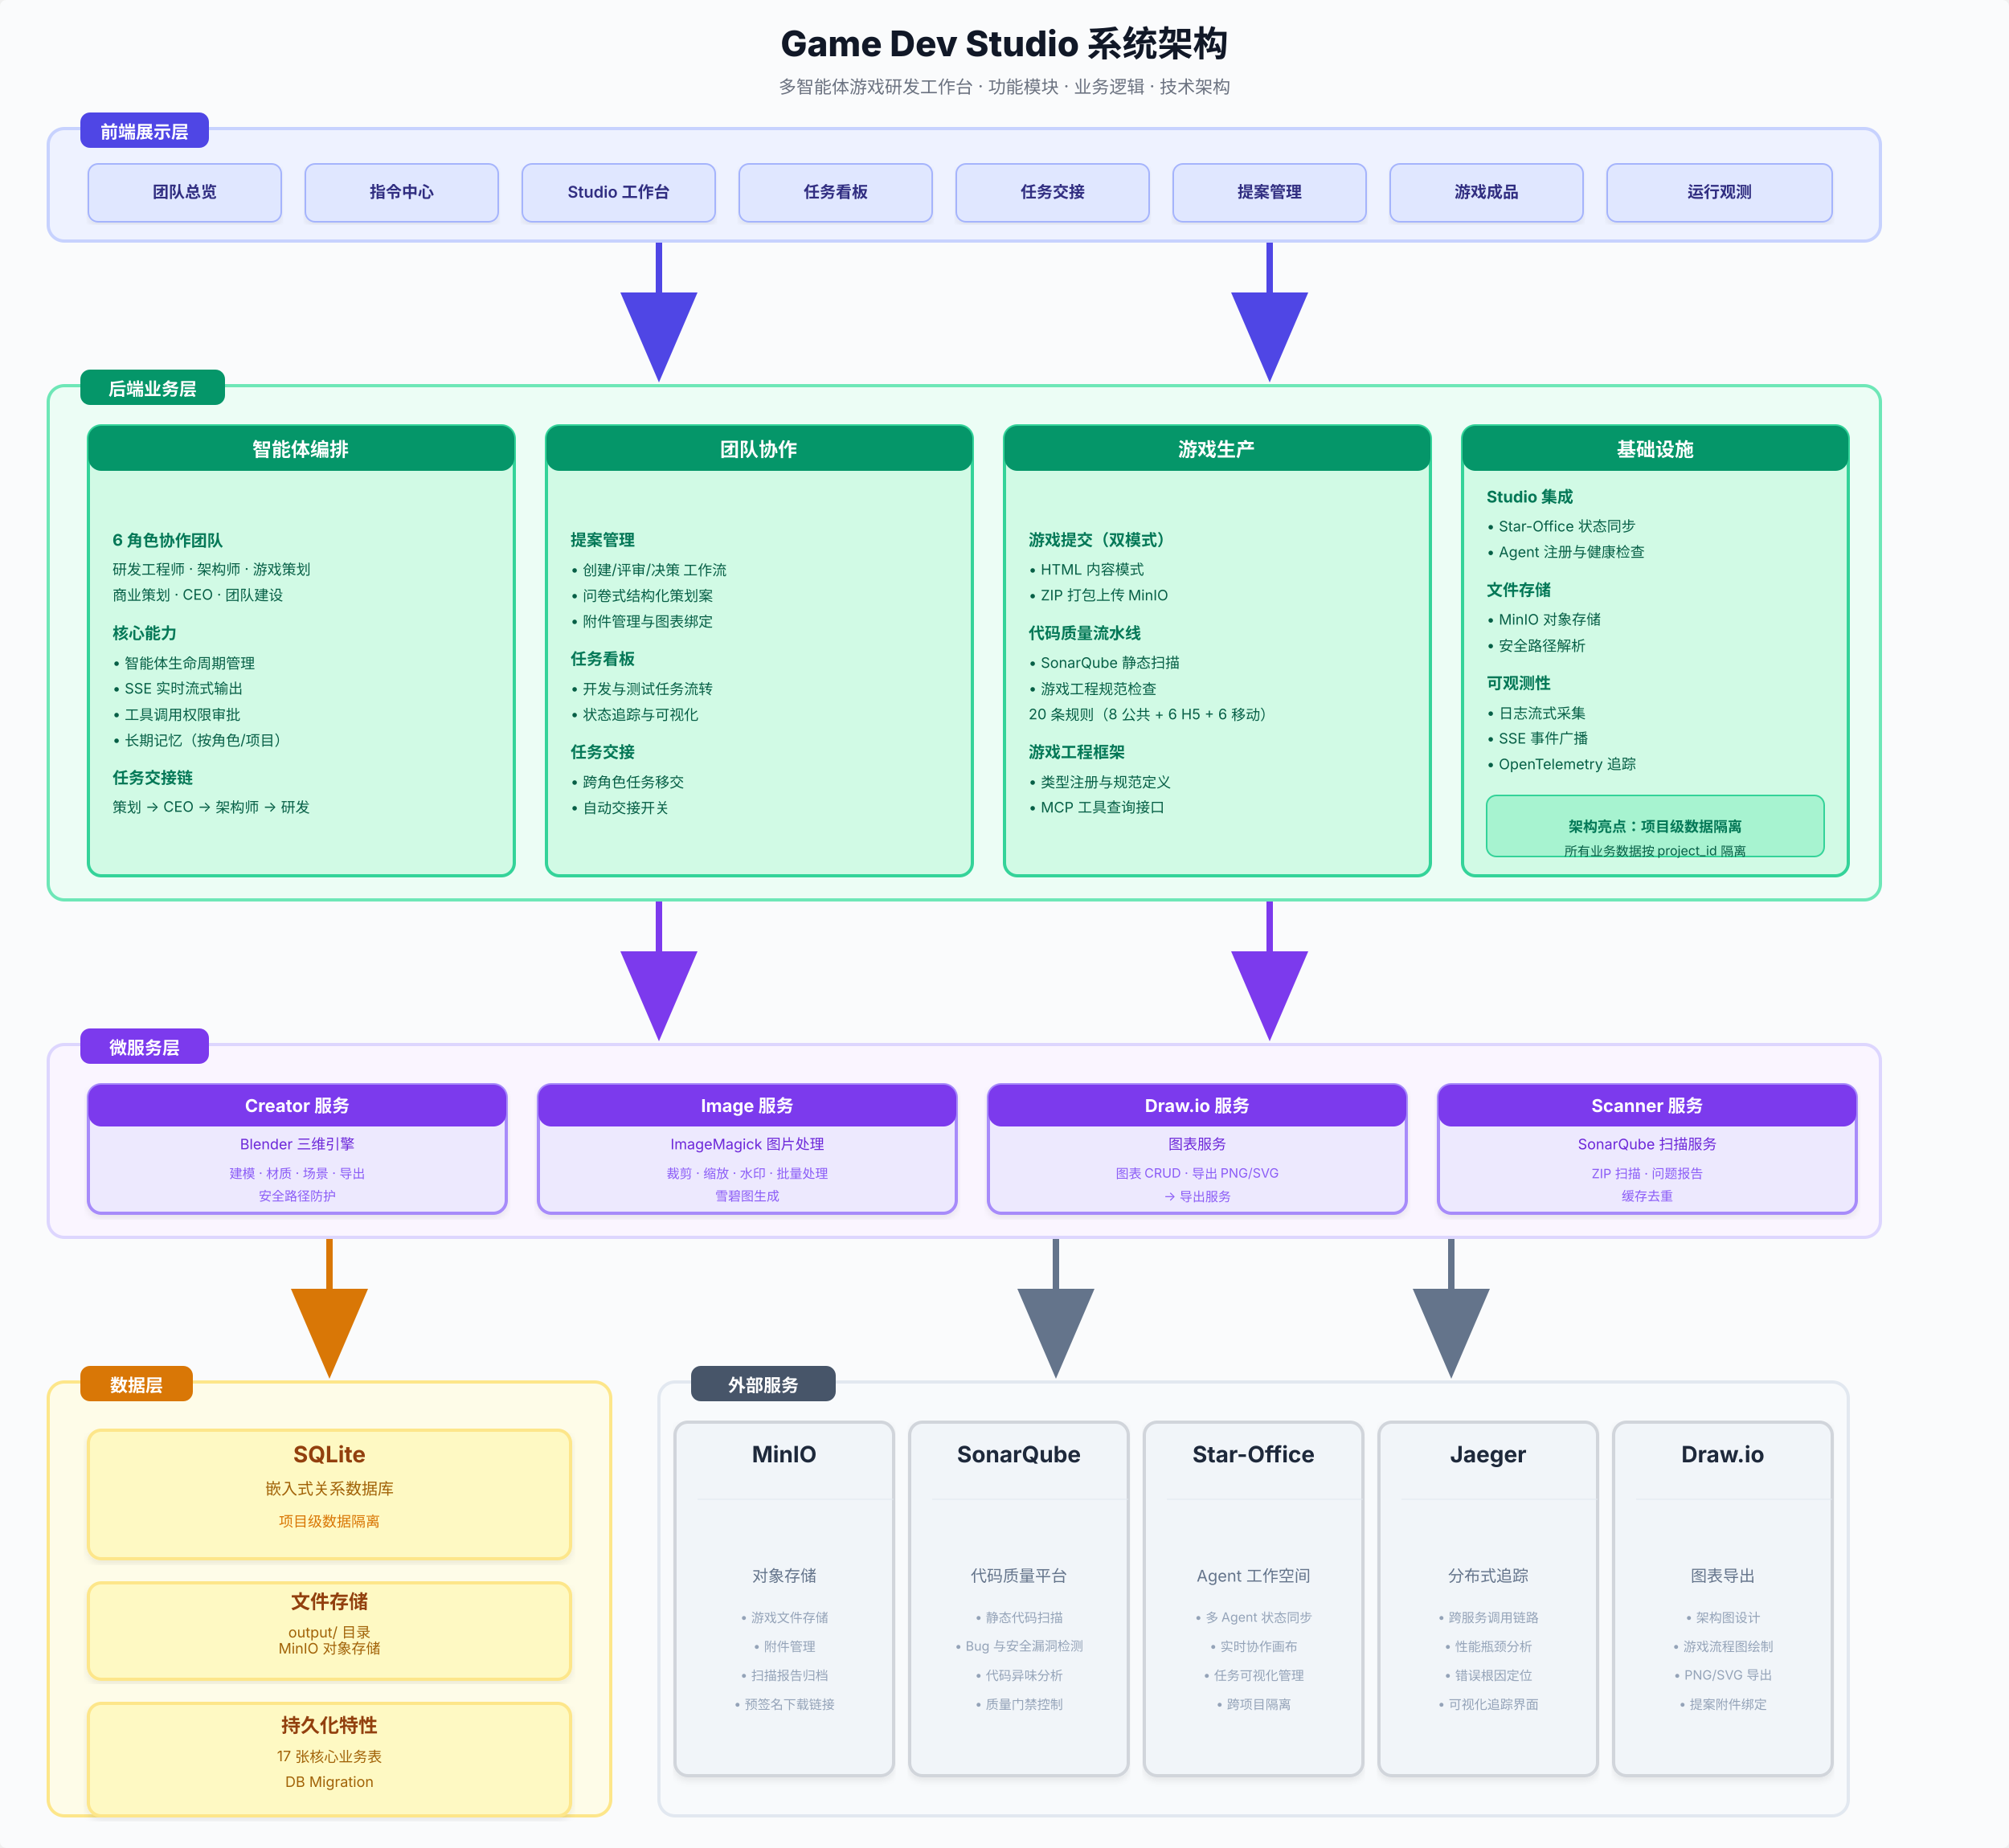
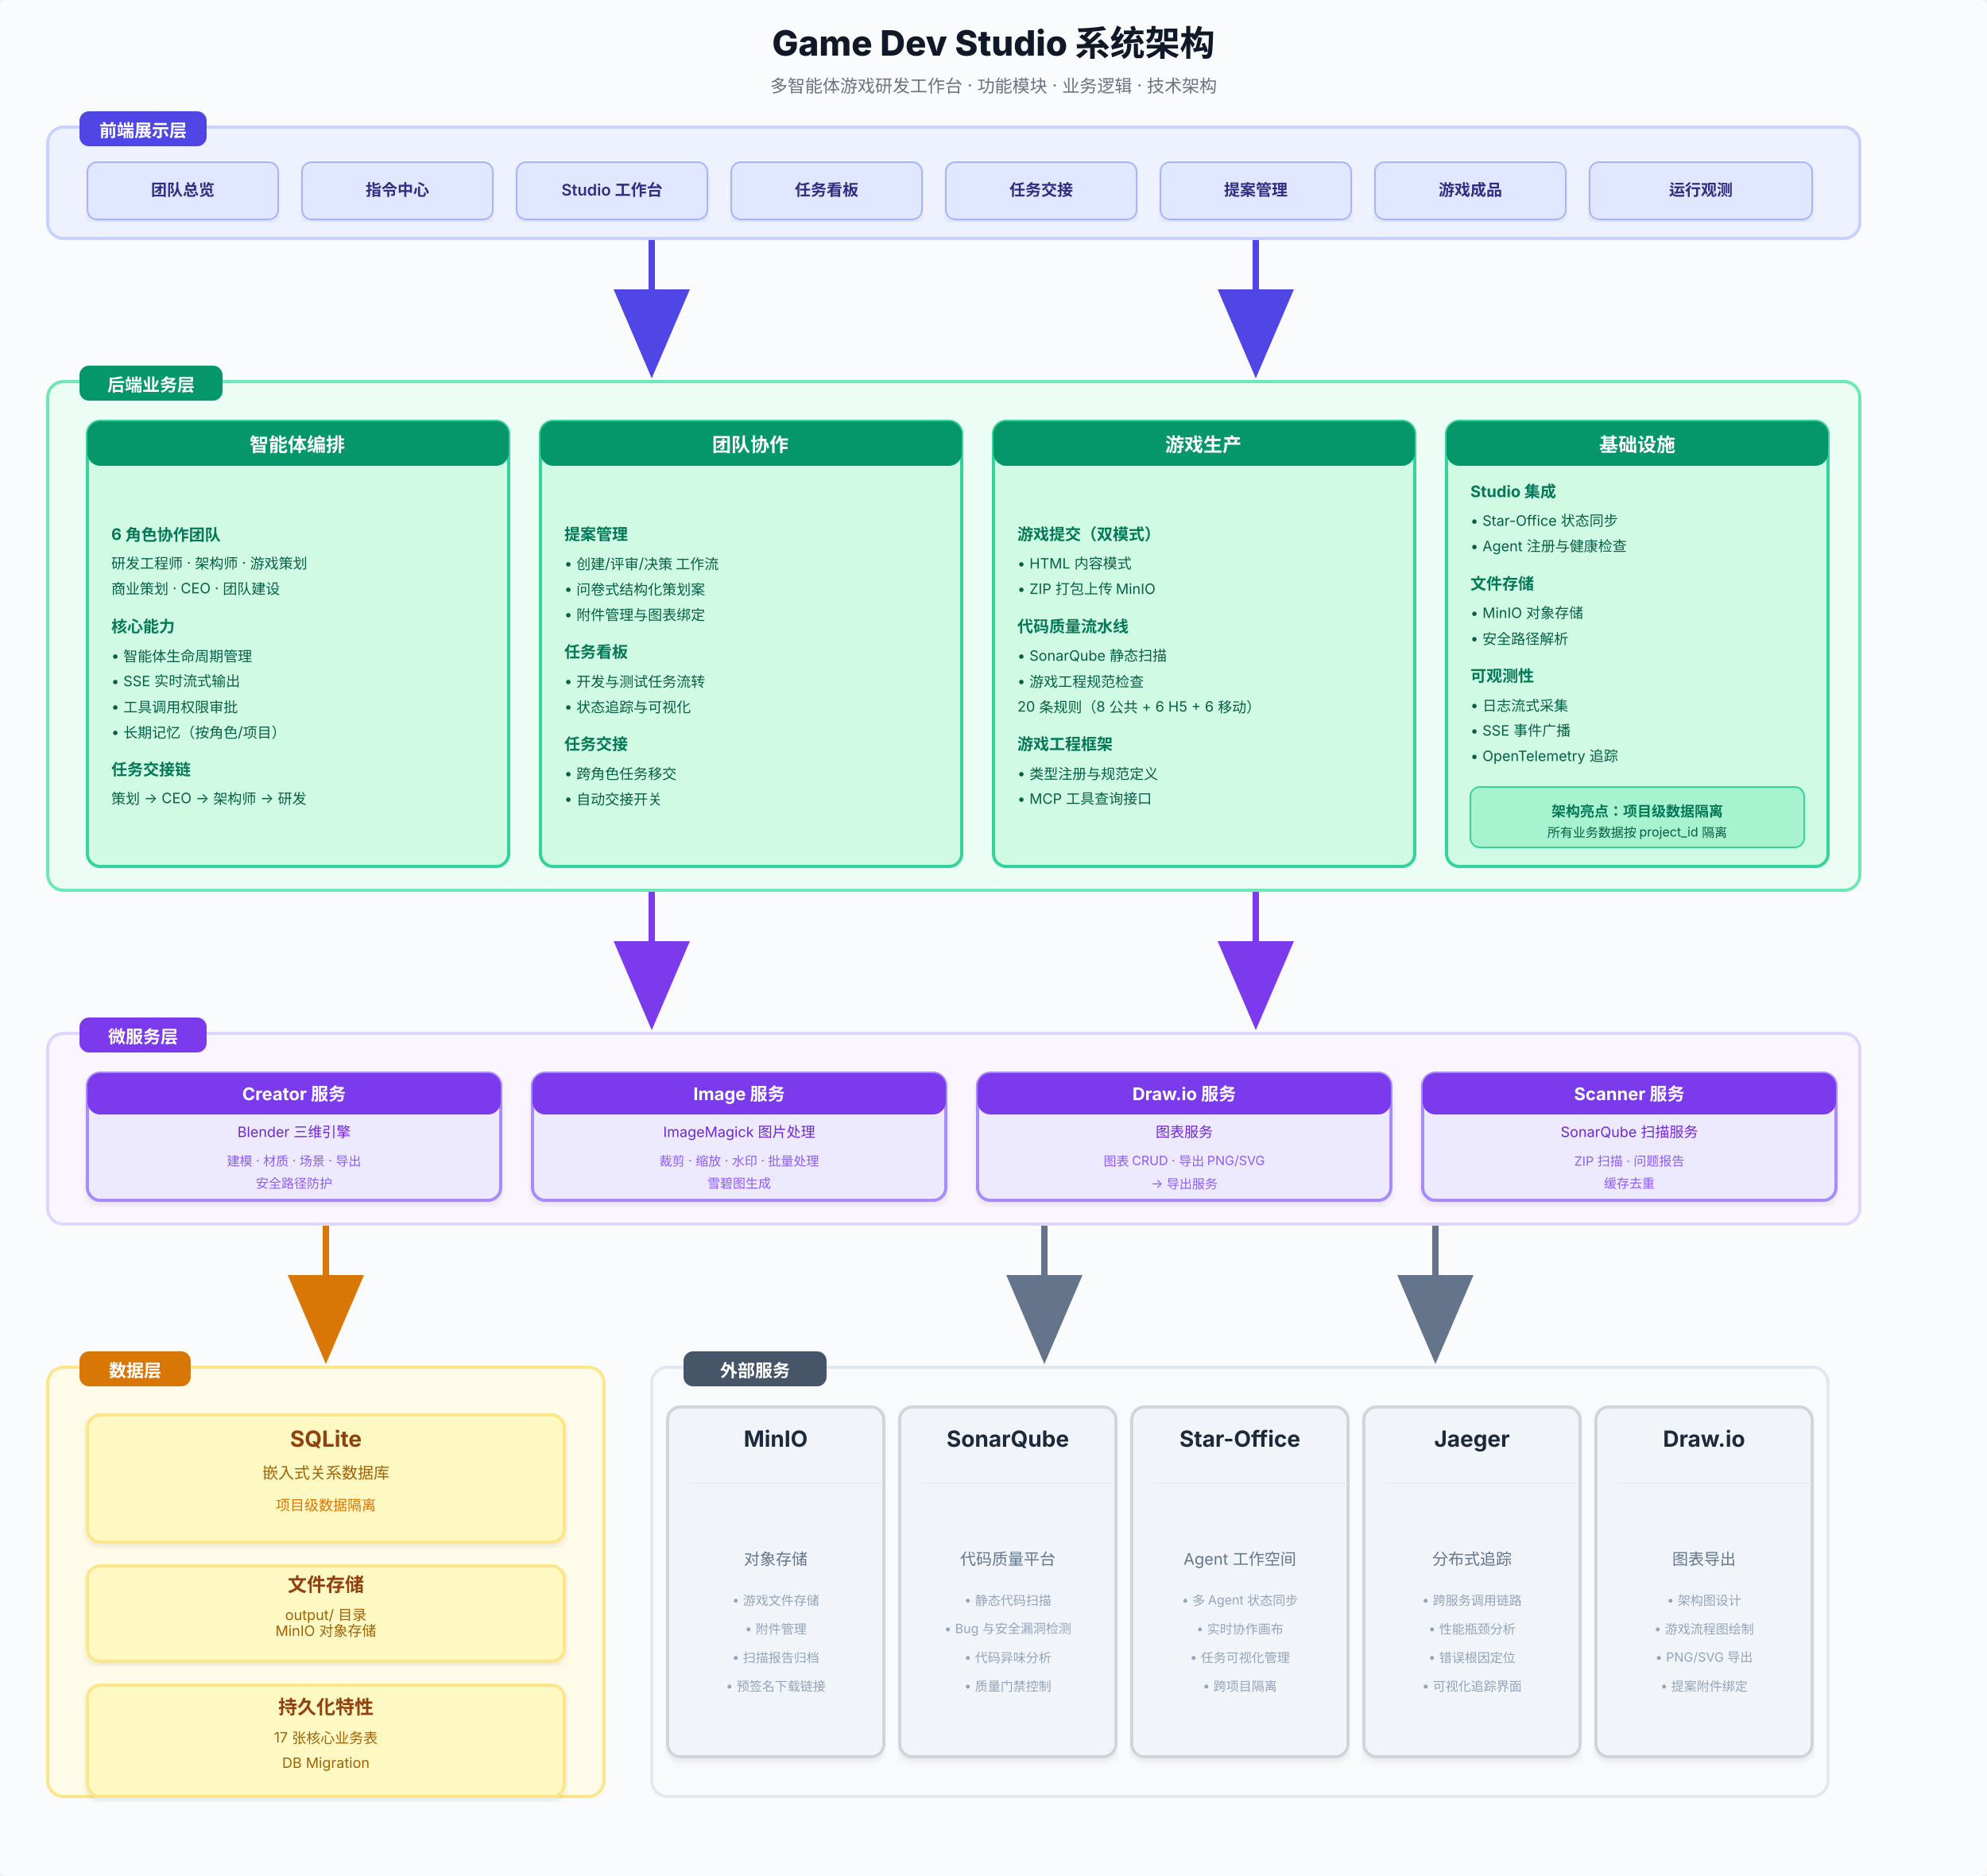
- <svg xmlns="http://www.w3.org/2000/svg" viewBox="0 0 1250 1150" font-family="'Inter', 'PingFang SC', 'Microsoft YaHei', Arial, sans-serif">
+ <svg xmlns="http://www.w3.org/2000/svg" viewBox="0 0 1250 1180" font-family="'Inter', 'PingFang SC', 'Microsoft YaHei', Arial, sans-serif">
  <defs>
    <marker id="aB" markerWidth="14" markerHeight="12" refX="12" refY="6" orient="auto">
      <path d="M0,0 L14,6 L0,12 Z" fill="#4F46E5" />
    </marker>
    <marker id="aP" markerWidth="14" markerHeight="12" refX="12" refY="6" orient="auto">
      <path d="M0,0 L14,6 L0,12 Z" fill="#7C3AED" />
    </marker>
    <marker id="aO" markerWidth="14" markerHeight="12" refX="12" refY="6" orient="auto">
      <path d="M0,0 L14,6 L0,12 Z" fill="#D97706" />
    </marker>
    <marker id="aG" markerWidth="14" markerHeight="12" refX="12" refY="6" orient="auto">
      <path d="M0,0 L14,6 L0,12 Z" fill="#64748B" />
    </marker>
    <filter id="sh" x="-1%" y="-1%" width="102%" height="106%">
      <feDropShadow dx="0" dy="2" stdDeviation="2" flood-opacity="0.08" />
    </filter>
  </defs>
-   <rect width="1250" height="1150" fill="#FAFBFC" rx="4" />
+   <rect width="1250" height="1180" fill="#FAFBFC" rx="4" />
  <text x="625" y="35" text-anchor="middle" font-size="22" font-weight="800" fill="#111827">Game Dev Studio 系统架构</text>
  <text x="625" y="58" text-anchor="middle" font-size="11" fill="#6B7280">多智能体游戏研发工作台 · 功能模块 · 业务逻辑 · 技术架构</text>
  <line x1="410" y1="150" x2="410" y2="230" stroke="#4F46E5" stroke-width="4" marker-end="url(#aB)" />
  <line x1="790" y1="150" x2="790" y2="230" stroke="#4F46E5" stroke-width="4" marker-end="url(#aB)" />
  <g transform="translate(30, 80)">
    <rect x="0" y="0" width="1140" height="70" rx="10" fill="#EEF2FF" stroke="#C7D2FE" stroke-width="2" />
    <rect x="20" y="-10" width="80" height="22" rx="6" fill="#4F46E5" />
    <text x="60" y="6" text-anchor="middle" font-size="11" font-weight="700" fill="#FFF">前端展示层</text>
    <rect x="25" y="22" width="120" height="36" rx="6" fill="#E0E7FF" stroke="#A5B4FC" stroke-width="1" filter="url(#sh)" />
    <text x="85" y="43" text-anchor="middle" font-size="10" font-weight="600" fill="#312E81">团队总览</text>
    <rect x="160" y="22" width="120" height="36" rx="6" fill="#E0E7FF" stroke="#A5B4FC" stroke-width="1" filter="url(#sh)" />
    <text x="220" y="43" text-anchor="middle" font-size="10" font-weight="600" fill="#312E81">指令中心</text>
    <rect x="295" y="22" width="120" height="36" rx="6" fill="#E0E7FF" stroke="#A5B4FC" stroke-width="1" filter="url(#sh)" />
    <text x="355" y="43" text-anchor="middle" font-size="10" font-weight="600" fill="#312E81">Studio 工作台</text>
    <rect x="430" y="22" width="120" height="36" rx="6" fill="#E0E7FF" stroke="#A5B4FC" stroke-width="1" filter="url(#sh)" />
    <text x="490" y="43" text-anchor="middle" font-size="10" font-weight="600" fill="#312E81">任务看板</text>
    <rect x="565" y="22" width="120" height="36" rx="6" fill="#E0E7FF" stroke="#A5B4FC" stroke-width="1" filter="url(#sh)" />
    <text x="625" y="43" text-anchor="middle" font-size="10" font-weight="600" fill="#312E81">任务交接</text>
    <rect x="700" y="22" width="120" height="36" rx="6" fill="#E0E7FF" stroke="#A5B4FC" stroke-width="1" filter="url(#sh)" />
    <text x="760" y="43" text-anchor="middle" font-size="10" font-weight="600" fill="#312E81">提案管理</text>
    <rect x="835" y="22" width="120" height="36" rx="6" fill="#E0E7FF" stroke="#A5B4FC" stroke-width="1" filter="url(#sh)" />
    <text x="895" y="43" text-anchor="middle" font-size="10" font-weight="600" fill="#312E81">游戏成品</text>
    <rect x="970" y="22" width="140" height="36" rx="6" fill="#E0E7FF" stroke="#A5B4FC" stroke-width="1" filter="url(#sh)" />
    <text x="1040" y="43" text-anchor="middle" font-size="10" font-weight="600" fill="#312E81">运行观测</text>
  </g>
  <line x1="410" y1="560" x2="410" y2="640" stroke="#7C3AED" stroke-width="4" marker-end="url(#aP)" />
  <line x1="790" y1="560" x2="790" y2="640" stroke="#7C3AED" stroke-width="4" marker-end="url(#aP)" />
  <g transform="translate(30, 240)">
    <rect x="0" y="0" width="1140" height="320" rx="10" fill="#ECFDF5" stroke="#6EE7B7" stroke-width="2" />
    <rect x="20" y="-10" width="90" height="22" rx="6" fill="#059669" />
    <text x="65" y="6" text-anchor="middle" font-size="11" font-weight="700" fill="#FFF">后端业务层</text>
    <rect x="25" y="25" width="265" height="280" rx="8" fill="#D1FAE5" stroke="#34D399" stroke-width="2" />
    <rect x="25" y="25" width="265" height="28" rx="8" fill="#059669" />
    <text x="157" y="44" text-anchor="middle" font-size="12" font-weight="700" fill="#FFF">智能体编排</text>
    <text x="40" y="99.6" font-size="10" font-weight="700" fill="#047857">6 角色协作团队</text>
    <text x="40" y="117.6" font-size="9" fill="#065F46">研发工程师 · 架构师 · 游戏策划</text>
    <text x="40" y="133.6" font-size="9" fill="#065F46">商业策划 · CEO · 团队建设</text>
    <text x="40" y="157.6" font-size="10" font-weight="700" fill="#047857">核心能力</text>
    <text x="40" y="175.6" font-size="9" fill="#065F46">• 智能体生命周期管理</text>
    <text x="40" y="191.6" font-size="9" fill="#065F46">• SSE 实时流式输出</text>
    <text x="40" y="207.6" font-size="9" fill="#065F46">• 工具调用权限审批</text>
    <text x="40" y="223.6" font-size="9" fill="#065F46">• 长期记忆（按角色/项目）</text>
    <text x="40" y="247.6" font-size="10" font-weight="700" fill="#047857">任务交接链</text>
    <text x="40" y="265.6" font-size="9" fill="#065F46">策划 → CEO → 架构师 → 研发</text>
    <rect x="310" y="25" width="265" height="280" rx="8" fill="#D1FAE5" stroke="#34D399" stroke-width="2" />
    <rect x="310" y="25" width="265" height="28" rx="8" fill="#059669" />
    <text x="442" y="44" text-anchor="middle" font-size="12" font-weight="700" fill="#FFF">团队协作</text>
    <text x="325" y="99.6" font-size="10" font-weight="700" fill="#047857">提案管理</text>
    <text x="325" y="117.6" font-size="9" fill="#065F46">• 创建/评审/决策 工作流</text>
    <text x="325" y="133.6" font-size="9" fill="#065F46">• 问卷式结构化策划案</text>
    <text x="325" y="149.6" font-size="9" fill="#065F46">• 附件管理与图表绑定</text>
    <text x="325" y="173.6" font-size="10" font-weight="700" fill="#047857">任务看板</text>
    <text x="325" y="191.6" font-size="9" fill="#065F46">• 开发与测试任务流转</text>
    <text x="325" y="207.6" font-size="9" fill="#065F46">• 状态追踪与可视化</text>
    <text x="325" y="231.6" font-size="10" font-weight="700" fill="#047857">任务交接</text>
    <text x="325" y="249.6" font-size="9" fill="#065F46">• 跨角色任务移交</text>
    <text x="325" y="265.6" font-size="9" fill="#065F46">• 自动交接开关</text>
    <rect x="595" y="25" width="265" height="280" rx="8" fill="#D1FAE5" stroke="#34D399" stroke-width="2" />
    <rect x="595" y="25" width="265" height="28" rx="8" fill="#059669" />
    <text x="727" y="44" text-anchor="middle" font-size="12" font-weight="700" fill="#FFF">游戏生产</text>
    <text x="610" y="99.6" font-size="10" font-weight="700" fill="#047857">游戏提交（双模式）</text>
    <text x="610" y="117.6" font-size="9" fill="#065F46">• HTML 内容模式</text>
    <text x="610" y="133.6" font-size="9" fill="#065F46">• ZIP 打包上传 MinIO</text>
    <text x="610" y="157.6" font-size="10" font-weight="700" fill="#047857">代码质量流水线</text>
    <text x="610" y="175.6" font-size="9" fill="#065F46">• SonarQube 静态扫描</text>
    <text x="610" y="191.6" font-size="9" fill="#065F46">• 游戏工程规范检查</text>
    <text x="610" y="207.6" font-size="9" fill="#065F46">  20 条规则（8 公共 + 6 H5 + 6 移动）</text>
    <text x="610" y="231.6" font-size="10" font-weight="700" fill="#047857">游戏工程框架</text>
    <text x="610" y="249.6" font-size="9" fill="#065F46">• 类型注册与规范定义</text>
    <text x="610" y="265.6" font-size="9" fill="#065F46">• MCP 工具查询接口</text>
    <rect x="880" y="25" width="240" height="280" rx="8" fill="#D1FAE5" stroke="#34D399" stroke-width="2" />
    <rect x="880" y="25" width="240" height="28" rx="8" fill="#059669" />
    <text x="1000" y="44" text-anchor="middle" font-size="12" font-weight="700" fill="#FFF">基础设施</text>
    <text x="895" y="72.7" font-size="10" font-weight="700" fill="#047857">Studio 集成</text>
    <text x="895" y="90.7" font-size="9" fill="#065F46">• Star-Office 状态同步</text>
    <text x="895" y="106.7" font-size="9" fill="#065F46">• Agent 注册与健康检查</text>
    <text x="895" y="130.7" font-size="10" font-weight="700" fill="#047857">文件存储</text>
    <text x="895" y="148.7" font-size="9" fill="#065F46">• MinIO 对象存储</text>
    <text x="895" y="164.7" font-size="9" fill="#065F46">• 安全路径解析</text>
    <text x="895" y="188.7" font-size="10" font-weight="700" fill="#047857">可观测性</text>
    <text x="895" y="206.7" font-size="9" fill="#065F46">• 日志流式采集</text>
    <text x="895" y="222.7" font-size="9" fill="#065F46">• SSE 事件广播</text>
    <text x="895" y="238.7" font-size="9" fill="#065F46">• OpenTelemetry 追踪</text>
    <rect x="895" y="255" width="210" height="38" rx="6" fill="#A7F3D0" stroke="#34D399" stroke-width="1" />
-     <text x="1000" y="277.6" text-anchor="middle" font-size="9" font-weight="700" fill="#047857">架构亮点：项目级数据隔离</text>
-     <text x="1000" y="292.6" text-anchor="middle" font-size="8" fill="#065F46">所有业务数据按 project_id 隔离</text>
+     <text x="1000" y="273.5" text-anchor="middle" font-size="9" font-weight="700" fill="#047857">架构亮点：项目级数据隔离</text>
+     <text x="1000" y="286.5" text-anchor="middle" font-size="8" fill="#065F46">所有业务数据按 project_id 隔离</text>
  </g>
  <line x1="205" y1="770" x2="205" y2="850" stroke="#D97706" stroke-width="4" marker-end="url(#aO)" />
  <line x1="657" y1="770" x2="657" y2="850" stroke="#64748B" stroke-width="4" marker-end="url(#aG)" />
  <line x1="903" y1="770" x2="903" y2="850" stroke="#64748B" stroke-width="4" marker-end="url(#aG)" />
  <g transform="translate(30, 650)">
    <rect x="0" y="0" width="1140" height="120" rx="10" fill="#FAF5FF" stroke="#DDD6FE" stroke-width="2" />
    <rect x="20" y="-10" width="80" height="22" rx="6" fill="#7C3AED" />
    <text x="60" y="6" text-anchor="middle" font-size="11" font-weight="700" fill="#FFF">微服务层</text>
    <rect x="25" y="25" width="260" height="80" rx="8" fill="#EDE9FE" stroke="#A78BFA" stroke-width="2" filter="url(#sh)" />
    <rect x="25" y="25" width="260" height="26" rx="8" fill="#7C3AED" />
    <text x="155" y="42" text-anchor="middle" font-size="11" font-weight="700" fill="#FFF">Creator 服务</text>
    <text x="155" y="65.2" text-anchor="middle" font-size="9" fill="#6D28D9">Blender 三维引擎</text>
    <text x="155" y="83.2" text-anchor="middle" font-size="8" fill="#8B5CF6">建模 · 材质 · 场景 · 导出</text>
    <text x="155" y="97.2" text-anchor="middle" font-size="8" fill="#8B5CF6">安全路径防护</text>
    <rect x="305" y="25" width="260" height="80" rx="8" fill="#EDE9FE" stroke="#A78BFA" stroke-width="2" filter="url(#sh)" />
    <rect x="305" y="25" width="260" height="26" rx="8" fill="#7C3AED" />
    <text x="435" y="42" text-anchor="middle" font-size="11" font-weight="700" fill="#FFF">Image 服务</text>
    <text x="435" y="65.2" text-anchor="middle" font-size="9" fill="#6D28D9">ImageMagick 图片处理</text>
    <text x="435" y="83.2" text-anchor="middle" font-size="8" fill="#8B5CF6">裁剪 · 缩放 · 水印 · 批量处理</text>
    <text x="435" y="97.2" text-anchor="middle" font-size="8" fill="#8B5CF6">雪碧图生成</text>
    <rect x="585" y="25" width="260" height="80" rx="8" fill="#EDE9FE" stroke="#A78BFA" stroke-width="2" filter="url(#sh)" />
    <rect x="585" y="25" width="260" height="26" rx="8" fill="#7C3AED" />
    <text x="715" y="42" text-anchor="middle" font-size="11" font-weight="700" fill="#FFF">Draw.io 服务</text>
    <text x="715" y="65.2" text-anchor="middle" font-size="9" fill="#6D28D9">图表服务</text>
    <text x="715" y="83.2" text-anchor="middle" font-size="8" fill="#8B5CF6">图表 CRUD · 导出 PNG/SVG</text>
    <text x="715" y="97.2" text-anchor="middle" font-size="8" fill="#8B5CF6">→ 导出服务</text>
    <rect x="865" y="25" width="260" height="80" rx="8" fill="#EDE9FE" stroke="#A78BFA" stroke-width="2" filter="url(#sh)" />
    <rect x="865" y="25" width="260" height="26" rx="8" fill="#7C3AED" />
    <text x="995" y="42" text-anchor="middle" font-size="11" font-weight="700" fill="#FFF">Scanner 服务</text>
    <text x="995" y="65.2" text-anchor="middle" font-size="9" fill="#6D28D9">SonarQube 扫描服务</text>
    <text x="995" y="83.2" text-anchor="middle" font-size="8" fill="#8B5CF6">ZIP 扫描 · 问题报告</text>
    <text x="995" y="97.2" text-anchor="middle" font-size="8" fill="#8B5CF6">缓存去重</text>
  </g>
  <g transform="translate(30, 860)">
    <rect x="0" y="0" width="350" height="270" rx="10" fill="#FEFCE8" stroke="#FDE68A" stroke-width="2" />
    <rect x="20" y="-10" width="70" height="22" rx="6" fill="#D97706" />
    <text x="55" y="6" text-anchor="middle" font-size="11" font-weight="700" fill="#FFF">数据层</text>
    <rect x="25" y="30" width="300" height="80" rx="8" fill="#FEF9C3" stroke="#FDE68A" stroke-width="2" filter="url(#sh)" />
    <text x="175" y="50" text-anchor="middle" font-size="14" font-weight="700" fill="#92400E">SQLite</text>
    <text x="175" y="70" text-anchor="middle" font-size="10" fill="#A16207">嵌入式关系数据库</text>
    <text x="175" y="90" text-anchor="middle" font-size="9" fill="#D97706">项目级数据隔离</text>
    <rect x="25" y="125" width="300" height="60" rx="8" fill="#FEF9C3" stroke="#FDE68A" stroke-width="2" filter="url(#sh)" />
    <text x="175" y="141" text-anchor="middle" font-size="12" font-weight="700" fill="#92400E">文件存储</text>
    <text x="175" y="159" text-anchor="middle" font-size="9" fill="#A16207">output/ 目录</text>
    <text x="175" y="169" text-anchor="middle" font-size="9" fill="#A16207">MinIO 对象存储</text>
    <rect x="25" y="200" width="300" height="70" rx="8" fill="#FEF9C3" stroke="#FDE68A" stroke-width="2" filter="url(#sh)" />
    <text x="175" y="218" text-anchor="middle" font-size="12" font-weight="700" fill="#92400E">持久化特性</text>
    <text x="175" y="236" text-anchor="middle" font-size="9" fill="#A16207">17 张核心业务表</text>
    <text x="175" y="252" text-anchor="middle" font-size="9" fill="#A16207">DB Migration</text>
    <rect x="380" y="0" width="740" height="270" rx="10" fill="#F8FAFC" stroke="#E2E8F0" stroke-width="2" />
    <rect x="400" y="-10" width="90" height="22" rx="6" fill="#475569" />
    <text x="445" y="6" text-anchor="middle" font-size="11" font-weight="700" fill="#FFF">外部服务</text>
    <rect x="390" y="25" width="136" height="220" rx="8" fill="#F1F5F9" stroke="#D1D5DB" stroke-width="2" filter="url(#sh)" />
    <text x="458" y="50" text-anchor="middle" font-size="14" font-weight="700" fill="#1E293B">MinIO</text>
    <line x1="404" y1="73" x2="526" y2="73" stroke="#E2E8F0" stroke-width="0.5" />
    <text x="458" y="124.2" text-anchor="middle" font-size="10" fill="#64748B">对象存储</text>
    <text x="458" y="149.2" text-anchor="middle" font-size="8" fill="#94A3B8">• 游戏文件存储</text>
    <text x="458" y="167.2" text-anchor="middle" font-size="8" fill="#94A3B8">• 附件管理</text>
    <text x="458" y="185.2" text-anchor="middle" font-size="8" fill="#94A3B8">• 扫描报告归档</text>
    <text x="458" y="203.2" text-anchor="middle" font-size="8" fill="#94A3B8">• 预签名下载链接</text>
    <rect x="536" y="25" width="136" height="220" rx="8" fill="#F1F5F9" stroke="#D1D5DB" stroke-width="2" filter="url(#sh)" />
    <text x="604" y="50" text-anchor="middle" font-size="14" font-weight="700" fill="#1E293B">SonarQube</text>
    <line x1="550" y1="73" x2="672" y2="73" stroke="#E2E8F0" stroke-width="0.5" />
    <text x="604" y="124.2" text-anchor="middle" font-size="10" fill="#64748B">代码质量平台</text>
    <text x="604" y="149.2" text-anchor="middle" font-size="8" fill="#94A3B8">• 静态代码扫描</text>
    <text x="604" y="167.2" text-anchor="middle" font-size="8" fill="#94A3B8">• Bug 与安全漏洞检测</text>
    <text x="604" y="185.2" text-anchor="middle" font-size="8" fill="#94A3B8">• 代码异味分析</text>
    <text x="604" y="203.2" text-anchor="middle" font-size="8" fill="#94A3B8">• 质量门禁控制</text>
    <rect x="682" y="25" width="136" height="220" rx="8" fill="#F1F5F9" stroke="#D1D5DB" stroke-width="2" filter="url(#sh)" />
    <text x="750" y="50" text-anchor="middle" font-size="14" font-weight="700" fill="#1E293B">Star-Office</text>
    <line x1="696" y1="73" x2="818" y2="73" stroke="#E2E8F0" stroke-width="0.5" />
    <text x="750" y="124.2" text-anchor="middle" font-size="10" fill="#64748B">Agent 工作空间</text>
    <text x="750" y="149.2" text-anchor="middle" font-size="8" fill="#94A3B8">• 多 Agent 状态同步</text>
    <text x="750" y="167.2" text-anchor="middle" font-size="8" fill="#94A3B8">• 实时协作画布</text>
    <text x="750" y="185.2" text-anchor="middle" font-size="8" fill="#94A3B8">• 任务可视化管理</text>
    <text x="750" y="203.2" text-anchor="middle" font-size="8" fill="#94A3B8">• 跨项目隔离</text>
    <rect x="828" y="25" width="136" height="220" rx="8" fill="#F1F5F9" stroke="#D1D5DB" stroke-width="2" filter="url(#sh)" />
    <text x="896" y="50" text-anchor="middle" font-size="14" font-weight="700" fill="#1E293B">Jaeger</text>
    <line x1="842" y1="73" x2="964" y2="73" stroke="#E2E8F0" stroke-width="0.5" />
    <text x="896" y="124.2" text-anchor="middle" font-size="10" fill="#64748B">分布式追踪</text>
    <text x="896" y="149.2" text-anchor="middle" font-size="8" fill="#94A3B8">• 跨服务调用链路</text>
    <text x="896" y="167.2" text-anchor="middle" font-size="8" fill="#94A3B8">• 性能瓶颈分析</text>
    <text x="896" y="185.2" text-anchor="middle" font-size="8" fill="#94A3B8">• 错误根因定位</text>
    <text x="896" y="203.2" text-anchor="middle" font-size="8" fill="#94A3B8">• 可视化追踪界面</text>
    <rect x="974" y="25" width="136" height="220" rx="8" fill="#F1F5F9" stroke="#D1D5DB" stroke-width="2" filter="url(#sh)" />
    <text x="1042" y="50" text-anchor="middle" font-size="14" font-weight="700" fill="#1E293B">Draw.io</text>
    <line x1="988" y1="73" x2="1110" y2="73" stroke="#E2E8F0" stroke-width="0.5" />
    <text x="1042" y="124.2" text-anchor="middle" font-size="10" fill="#64748B">图表导出</text>
    <text x="1042" y="149.2" text-anchor="middle" font-size="8" fill="#94A3B8">• 架构图设计</text>
    <text x="1042" y="167.2" text-anchor="middle" font-size="8" fill="#94A3B8">• 游戏流程图绘制</text>
    <text x="1042" y="185.2" text-anchor="middle" font-size="8" fill="#94A3B8">• PNG/SVG 导出</text>
    <text x="1042" y="203.2" text-anchor="middle" font-size="8" fill="#94A3B8">• 提案附件绑定</text>
  </g>
</svg>
